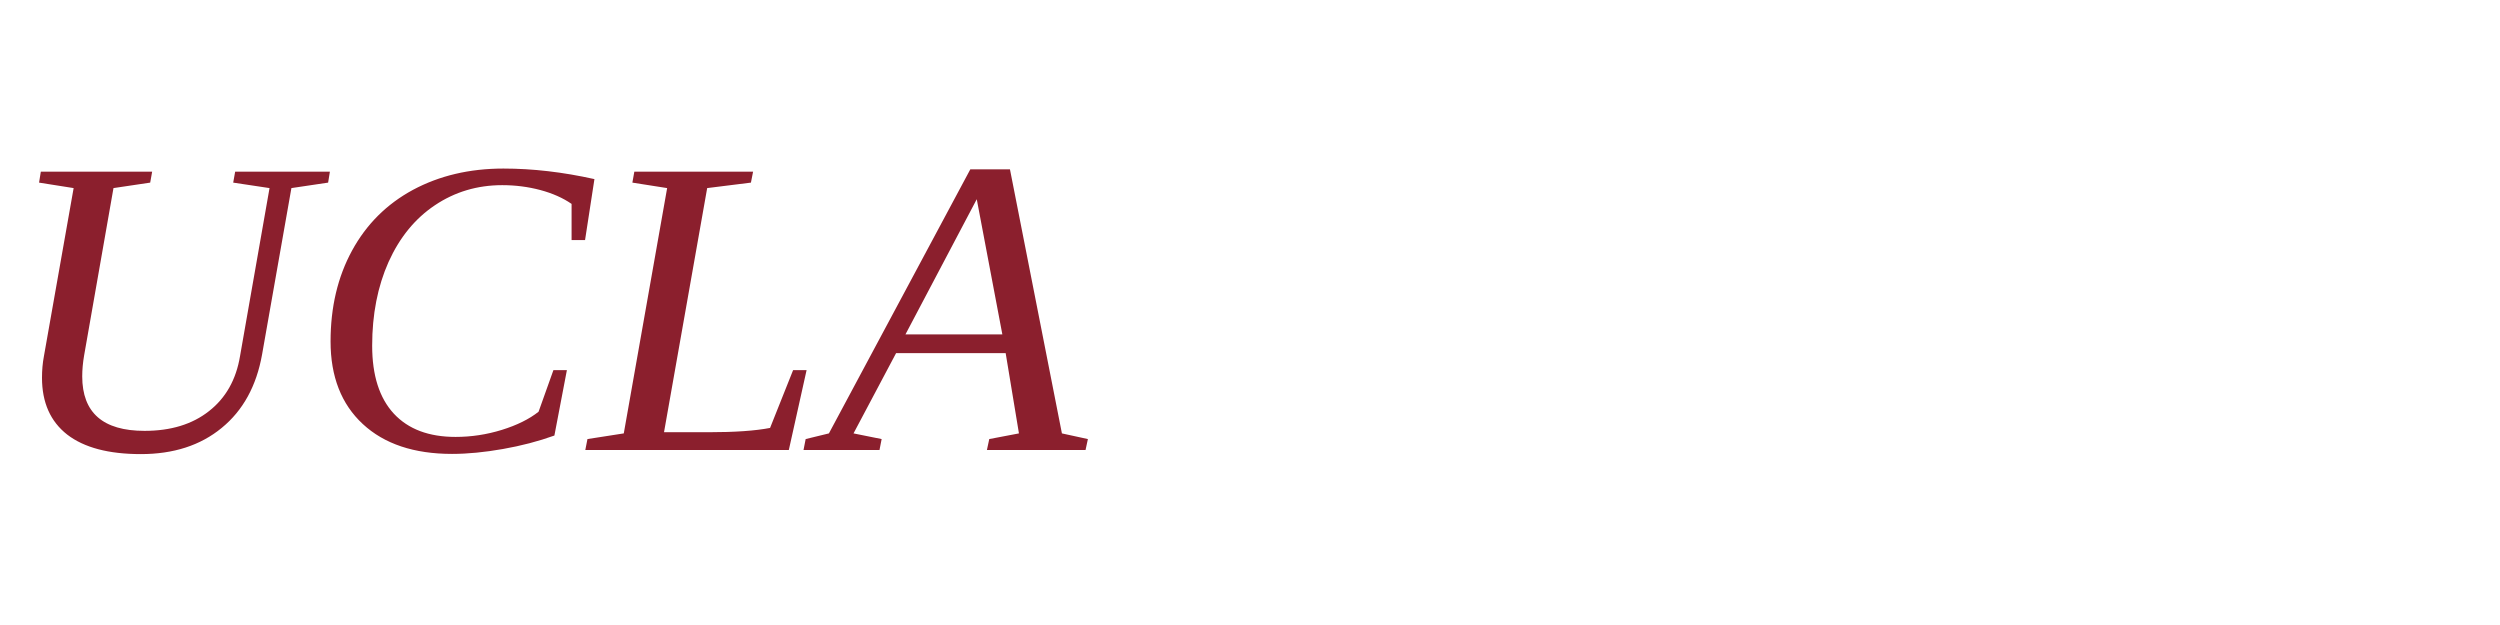
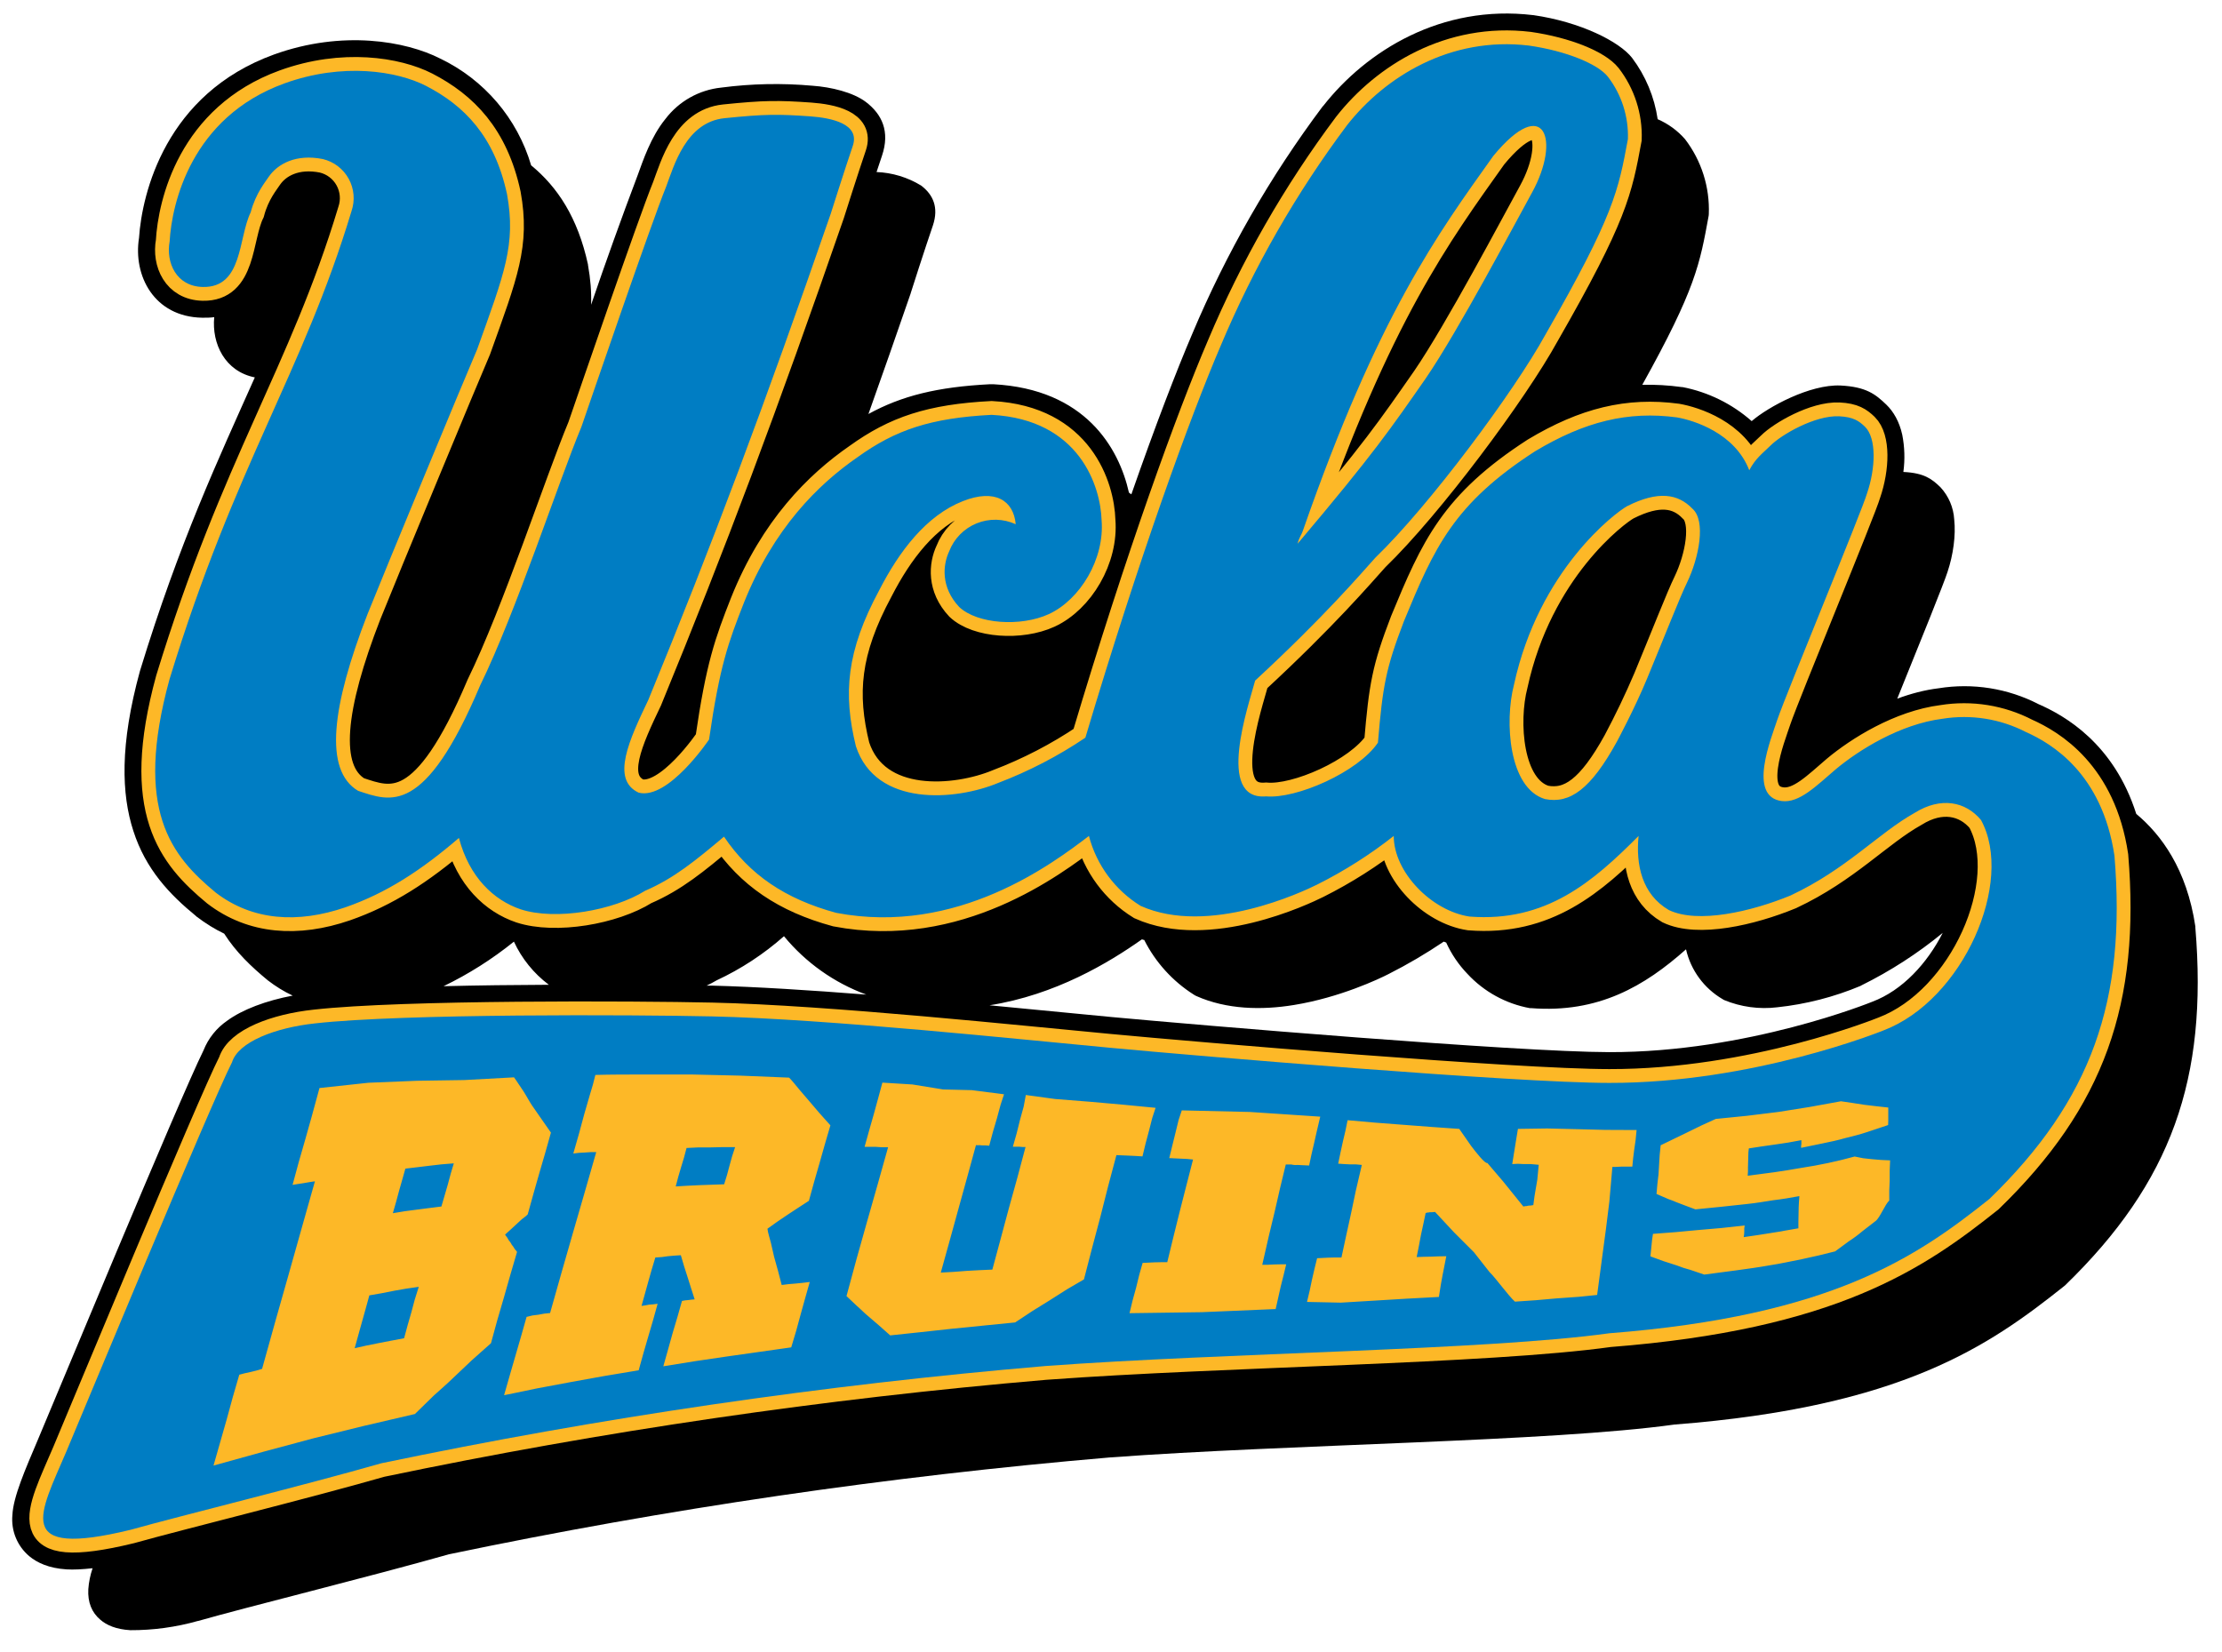
- <svg xmlns="http://www.w3.org/2000/svg" viewBox="0 0 200 50" role="img" aria-label="UCLA">
-   <text x="0" y="36" font-family="'Iowan Old Style', 'Times New Roman', Georgia, serif" font-size="34" font-style="italic" fill="#8b1f2d">UCLA</text>
+ <svg xmlns="http://www.w3.org/2000/svg" xml:space="preserve" style="fill-rule:evenodd;clip-rule:evenodd;stroke-miterlimit:1.4;" viewBox="0 0 156 116">
+   <path d="m79.43 34.71-.09-.06-.08-.06c-.7-3.12-3.05-7.27-9.53-7.61h-.22c-3.72.19-6.22.82-8.54 2.09a863.1 863.1 0 0 0 2.97-8.48v-.01c0-.02 1.03-3.22 1.56-4.76.42-1.27 0-2.16-.83-2.79a6.49 6.49 0 0 0-3.13-.95l.38-1.14c.58-1.71 0-2.92-1.13-3.78-.9-.68-2.45-1.05-3.75-1.14a29.1 29.1 0 0 0-6.4.13 5.66 5.66 0 0 0-3.92 2.2c-1.03 1.26-1.58 2.94-1.95 3.95a295.3 295.3 0 0 0-3.27 9.1c.03-.89-.04-1.79-.22-2.8v-.03c-.72-3.3-2.14-5.44-3.99-6.96a12.11 12.11 0 0 0-6.39-7.5c-2.39-1.22-6.86-2.02-11.67-.28-7.6 2.76-9.26 9.74-9.47 12.88-.42 2.64 1.05 5.54 4.44 5.6.3 0 .58 0 .84-.04-.18 1.86.75 3.81 2.85 4.23-2.53 5.68-5.3 11.57-8.05 20.57l-.01.03c-1.43 5.2-1.3 8.68-.47 11.24.87 2.71 2.55 4.47 4.42 6l.03.03c.62.47 1.26.87 1.93 1.19.83 1.3 1.9 2.32 3.04 3.26l.01.01c.56.43 1.15.8 1.76 1.08-1.86.35-3.54.98-4.61 1.77a4.57 4.57 0 0 0-1.65 2.07c-1.73 3.5-10.64 25.02-11.62 27.32-.9 2.12-1.74 4.03-1.8 5.32a3.37 3.37 0 0 0 1.18 2.88c.55.46 1.37.85 2.62.93.5.03 1.1 0 1.83-.08a5.86 5.86 0 0 0-.3 1.47c-.05.92.24 1.64.85 2.15.44.38 1.1.67 2.1.73a17.2 17.2 0 0 0 4.75-.65h.02c3.5-1 11.99-3.09 17.6-4.68a387.28 387.28 0 0 1 46.4-6.8c12.58-.93 30.97-1.1 39.64-2.31 16-1.24 22.1-5.54 27.32-9.69l.1-.08c7.48-7.25 10.03-14.53 9.15-25.12v-.08c-.6-4.03-2.4-6.45-4.15-7.91-1.57-4.93-5-6.89-6.85-7.7a11.37 11.37 0 0 0-7.03-1.12c-.98.12-1.96.38-2.9.73 1.6-3.95 3.3-8.16 3.53-8.9.4-1.2.59-2.57.47-3.68a3.65 3.65 0 0 0-.97-2.27c-.6-.58-1.14-1-2.6-1.07a8 8 0 0 0-.08-2.62c-.2-.9-.6-1.61-1.12-2.11-.75-.72-1.4-1.25-3.22-1.34-2.14-.09-5.07 1.5-6.23 2.5a10.32 10.32 0 0 0-4.86-2.39h-.05c-.94-.13-1.86-.18-2.77-.16 3.75-6.74 4.04-8.48 4.66-11.87l.01-.11a8.13 8.13 0 0 0-1.67-5.27 5.4 5.4 0 0 0-1.92-1.4 9.42 9.42 0 0 0-1.8-4.31c-.88-1.13-3.6-2.52-6.94-3h-.02c-6.4-.76-11.67 2.48-14.73 6.39l-.02.01a75.4 75.4 0 0 0-9.16 15.97c-1.1 2.57-2.58 6.41-4.28 11.28ZM136.4 65.5a29.9 29.9 0 0 1-5.73 3.7l-.05.03a20.77 20.77 0 0 1-5.84 1.5 7.43 7.43 0 0 1-3.74-.51l-.1-.06a5.47 5.47 0 0 1-2.57-3.5c-2.9 2.58-6.15 4.5-10.88 4.13h-.09a7.91 7.91 0 0 1-4.38-2.41 7.86 7.86 0 0 1-1.49-2.2h-.01l-.16-.06a35.7 35.7 0 0 1-3.88 2.28c-.64.33-3.42 1.65-6.64 2.17-2.26.37-4.72.32-6.85-.63l-.1-.05-.08-.05A9.75 9.75 0 0 1 80.33 66L80.3 66l-.13-.04c-2.32 1.64-6.07 3.9-10.7 4.63l8.63.83c5.92.55 28.35 2.45 34.88 2.46 9.72.02 18.37-3.5 18.47-3.54 2.12-.8 3.86-2.7 4.95-4.85Zm-75.58 4.34a13.54 13.54 0 0 1-5.78-4.1 19.7 19.7 0 0 1-4.73 3.1c-.22.13-.45.25-.7.37h.4c3.06.08 6.89.32 10.81.63Zm-22.3-.7a7.98 7.98 0 0 1-2.44-3.02 25.57 25.57 0 0 1-4.94 3.13c2.4-.06 4.94-.09 7.38-.1Z" />
+   <path d="M97.85 58.7c0 2.54 2.65 5.26 5.32 5.66 5.39.42 8.68-2.46 11.87-5.66-.2 2.02.23 4.09 2.12 5.2 2.04.98 5.78.12 8.55-1.02 3.94-1.85 6.17-4.38 8.71-5.8 1.84-1.15 3.58-.8 4.66.5 2.37 4.33-1.24 12.65-6.86 14.78-.13.05-9.14 3.7-19.24 3.68-6.57 0-29.13-1.91-35.08-2.47-6.13-.57-19.8-2.02-27.93-2.2-5.38-.12-21.7-.2-27.84.49-2.8.3-5.4 1.3-5.84 2.73-1.54 3.02-10.64 25-11.63 27.33-1.85 4.36-3.83 7.53 4.51 5.5 3.49-.98 12-3.07 17.6-4.67a389.1 389.1 0 0 1 46.63-6.83c12.57-.93 30.95-1.1 39.59-2.3 15.63-1.22 21.6-5.38 26.68-9.43 7.18-6.96 9.62-13.95 8.78-24.1-.86-5.77-4.4-7.88-6.2-8.68a9.49 9.49 0 0 0-5.87-.94c-3 .38-5.91 2.22-7.5 3.55-1.36 1.16-2.55 2.38-3.78 2.23-2.43-.3-.75-4.4-.32-5.71.64-1.88 5.98-14.75 6.3-15.9.6-1.75.68-3.87-.15-4.68-.42-.4-.8-.68-1.82-.73-1.7-.07-4.05 1.3-4.8 2.05-.59.58-1.04.88-1.5 1.74-1-2.6-3.87-3.5-5.07-3.71-3.43-.46-6.47.28-9.97 2.38-5.72 3.7-7.07 6.76-9.2 11.92-1.28 3.34-1.49 4.53-1.83 8.54-1.4 2.07-5.73 3.96-7.85 3.77-3.56.3-1.23-6.4-.77-8.13.02-.07 0 .06 0 0 4.87-4.5 7.41-7.49 8.44-8.63 3.79-3.66 9.75-11.67 11.95-15.68 4.82-8.4 5.11-10.1 5.78-13.71a6.81 6.81 0 0 0-1.41-4.39c-.7-.88-2.9-1.8-5.54-2.18-5.53-.66-10.1 2.2-12.76 5.58a73.26 73.26 0 0 0-8.88 15.5c-2.13 4.97-5.7 14.78-9.5 27.52a30.09 30.09 0 0 1-6.13 3.18c-2.95 1.23-8.57 1.72-9.98-2.58-.9-3.68-.68-6.65 1.64-10.96 1.4-2.73 3.3-5.24 5.87-6.25 2.24-.89 3.56-.06 3.71 1.62a3.46 3.46 0 0 0-4.67 1.9c-.45.96-.6 2.52.7 3.91 1.27 1.2 4.32 1.41 6.3.5 2.2-1.02 3.92-3.88 3.7-6.59-.07-2.33-1.51-7.07-7.72-7.4-4.28.22-6.76 1.06-9.41 2.97-2.79 1.93-5.89 5-7.98 10.22-1.1 2.8-1.7 4.43-2.45 9.61 0 0-2.86 4.26-4.94 3.73-1.98-.92-.65-3.73.68-6.52 4.5-10.96 8.12-20.6 12.8-34.12 0 0 1.02-3.22 1.55-4.77.53-1.56-1.5-1.97-2.98-2.08-2.27-.16-3.2-.16-6.03.13-2.71.28-3.55 3.37-4.09 4.8-1.1 2.72-5.22 14.76-5.95 16.87-1.6 3.83-4.6 13.03-7.11 18.16-3.9 9.22-6.3 8.15-8.57 7.4-2.42-1.44-1.85-5.94.66-12.4 1.27-3.17 6.77-16.44 7.7-18.6 1.92-5.35 2.73-7.36 2.1-10.88-.88-4.1-3.02-6.24-5.69-7.62-2.03-1.04-5.84-1.66-9.95-.17-6.55 2.38-7.9 8.46-8.05 11.09-.27 1.47.45 3.16 2.33 3.2 2.82.06 2.48-3.45 3.36-5.24.36-1.36 1.06-2.17 1.27-2.5.62-.9 1.91-1.62 3.8-1.24a2.82 2.82 0 0 1 2.01 3.65c-3.44 11.4-8.15 17.73-12.78 32.88-2.52 9.2.13 12.4 3.25 14.98 2.57 1.97 5.75 2.18 9.1 1.03 2.87-1 5.3-2.58 7.97-4.87.73 2.77 2.45 4.37 4.33 5.01 2.45.8 6.52.09 8.74-1.3 2.04-.88 3.55-2.13 5.54-3.8 1.8 2.67 4.28 4.37 7.88 5.35 8.51 1.62 15.23-3.49 17.74-5.4a8.21 8.21 0 0 0 3.63 4.91c4.77 2.14 11.4-1 12.4-1.5a31.44 31.44 0 0 0 5.37-3.41Zm6.99-47.75c3.63-4.4 4.73-1.09 2.73 2.55-1.17 2.12-5.19 9.75-7.48 13.09-2.42 3.47-3.58 5.2-9 11.58.1-.39.3-.66.37-.87 5.3-15.23 9.5-20.89 13.38-26.35Zm10.8 36.69a56.96 56.96 0 0 1-2.13 4.45c-1.83 3.31-3.28 4.37-5.04 4.03-2.55-.78-2.85-5.45-2.18-8.03 1.75-8.08 7.13-12.11 7.95-12.55 2.18-1.1 3.57-.87 4.58.18.97.85.46 3.45-.38 5.19-.47.95-1.65 3.96-2.8 6.73Z" style="fill:none;fill-rule:nonzero;stroke:rgb(253,184,39);stroke-width:1.94px;" />
+   <path d="M97.85 58.7c0 2.54 2.65 5.26 5.32 5.66 5.39.42 8.68-2.46 11.87-5.66-.2 2.02.23 4.09 2.12 5.2 2.04.98 5.78.12 8.55-1.02 3.94-1.85 6.17-4.38 8.71-5.8 1.84-1.15 3.58-.8 4.66.5 2.37 4.33-1.24 12.65-6.86 14.78-.13.05-9.14 3.7-19.24 3.68-6.57 0-29.13-1.91-35.08-2.47-6.13-.57-19.8-2.02-27.93-2.2-5.38-.12-21.7-.2-27.84.49-2.8.3-5.4 1.3-5.84 2.73-1.54 3.02-10.64 25-11.63 27.33-1.85 4.36-3.83 7.53 4.51 5.5 3.49-.98 12-3.07 17.6-4.67a389.1 389.1 0 0 1 46.63-6.83c12.57-.93 30.95-1.1 39.59-2.3 15.63-1.22 21.6-5.38 26.68-9.43 7.18-6.96 9.62-13.95 8.78-24.1-.86-5.77-4.4-7.88-6.2-8.68a9.49 9.49 0 0 0-5.87-.94c-3 .38-5.91 2.22-7.5 3.55-1.36 1.16-2.55 2.38-3.78 2.23-2.43-.3-.75-4.4-.32-5.71.64-1.88 5.98-14.75 6.3-15.9.6-1.75.68-3.87-.15-4.68-.42-.4-.8-.68-1.82-.73-1.7-.07-4.05 1.3-4.8 2.05-.59.58-1.04.88-1.5 1.74-1-2.6-3.87-3.5-5.07-3.71-3.43-.46-6.47.28-9.97 2.38-5.72 3.7-7.07 6.76-9.2 11.92-1.28 3.34-1.49 4.53-1.83 8.54-1.4 2.07-5.73 3.96-7.85 3.77-3.56.3-1.23-6.4-.77-8.13.02-.07 0 .06 0 0 4.87-4.5 7.41-7.49 8.44-8.63 3.79-3.66 9.75-11.67 11.95-15.68 4.82-8.4 5.11-10.1 5.78-13.71a6.81 6.81 0 0 0-1.41-4.39c-.7-.88-2.9-1.8-5.54-2.18-5.53-.66-10.1 2.2-12.76 5.58a73.26 73.26 0 0 0-8.88 15.5c-2.13 4.97-5.7 14.78-9.5 27.52a30.09 30.09 0 0 1-6.13 3.18c-2.95 1.23-8.57 1.72-9.98-2.58-.9-3.68-.68-6.65 1.64-10.96 1.4-2.73 3.3-5.24 5.87-6.25 2.24-.89 3.56-.06 3.71 1.62a3.46 3.46 0 0 0-4.67 1.9c-.45.96-.6 2.52.7 3.91 1.27 1.2 4.32 1.41 6.3.5 2.2-1.02 3.92-3.88 3.7-6.59-.07-2.33-1.51-7.07-7.72-7.4-4.28.22-6.76 1.06-9.41 2.97-2.79 1.93-5.89 5-7.98 10.22-1.1 2.8-1.7 4.43-2.45 9.61 0 0-2.86 4.26-4.94 3.73-1.98-.92-.65-3.73.68-6.52 4.5-10.96 8.12-20.6 12.8-34.12 0 0 1.02-3.22 1.55-4.77.53-1.56-1.5-1.97-2.98-2.08-2.27-.16-3.2-.16-6.03.13-2.71.28-3.55 3.37-4.09 4.8-1.1 2.72-5.22 14.76-5.95 16.87-1.6 3.83-4.6 13.03-7.11 18.16-3.9 9.22-6.3 8.15-8.57 7.4-2.42-1.44-1.85-5.94.66-12.4 1.27-3.17 6.77-16.44 7.7-18.6 1.92-5.35 2.73-7.36 2.1-10.88-.88-4.1-3.02-6.24-5.69-7.62-2.03-1.04-5.84-1.66-9.95-.17-6.55 2.38-7.9 8.46-8.05 11.09-.27 1.47.45 3.16 2.33 3.2 2.82.06 2.48-3.45 3.36-5.24.36-1.36 1.06-2.17 1.27-2.5.62-.9 1.91-1.62 3.8-1.24a2.82 2.82 0 0 1 2.01 3.65c-3.44 11.4-8.15 17.73-12.78 32.88-2.52 9.2.13 12.4 3.25 14.98 2.57 1.97 5.75 2.18 9.1 1.03 2.87-1 5.3-2.58 7.97-4.87.73 2.77 2.45 4.37 4.33 5.01 2.45.8 6.52.09 8.74-1.3 2.04-.88 3.55-2.13 5.54-3.8 1.8 2.67 4.28 4.37 7.88 5.35 8.51 1.62 15.23-3.49 17.74-5.4a8.21 8.21 0 0 0 3.63 4.91c4.77 2.14 11.4-1 12.4-1.5a31.44 31.44 0 0 0 5.37-3.41m6.99-47.75c3.63-4.4 4.73-1.09 2.73 2.55-1.17 2.12-5.19 9.74-7.48 13.08-2.42 3.47-3.58 5.2-8.99 11.6.09-.4.3-.68.36-.88 5.3-15.23 9.5-20.9 13.38-26.35m10.8 36.69c-.88 2.13-2.13 4.45-2.13 4.45-1.82 3.31-3.28 4.37-5.04 4.02-2.55-.77-2.85-5.44-2.18-8.02 1.75-8.08 7.14-12.11 7.95-12.55 2.18-1.1 3.57-.87 4.58.18.97.85.46 3.45-.38 5.19-.47.95-1.65 3.96-2.8 6.73" style="fill:rgb(0,125,195);fill-rule:nonzero;" />
+   <path d="M45.2 75.45c-1.1 0-2.3 0-3.4.03-.1.43-.24.94-.38 1.37l-.4 1.38-.37 1.37-.4 1.4.4-.05.4-.02.43-.03h.38l-.81 2.82-.82 2.83-.81 2.82-.8 2.83-.4.04-.44.08-.4.05-.41.1-.38 1.34-.4 1.38-.4 1.38-.4 1.4 2.32-.48 2.4-.45 2.33-.42 2.4-.4.33-1.19.34-1.17.34-1.16.32-1.15-.32.04-.27.02-.27.05-.27.04.24-.86.23-.83.24-.85.26-.86.45-.03.43-.06.45-.04.46-.03.23.78.25.78.24.76.25.78-.23.02-.23.03-.21.02-.22.04-.32 1.13-.34 1.14-.32 1.15-.33 1.17 2.23-.36 2.24-.33 2.26-.32 2.25-.32.35-1.17.31-1.14.32-1.15.32-1.13-.5.06-.5.05-.48.04-.49.06-.26-1-.27-.97-.23-1c-.07-.29-.2-.66-.24-.98l.7-.5.74-.5.73-.48.74-.48.37-1.34.38-1.32.38-1.34.38-1.3-.76-.85-.7-.82-.72-.84c-.23-.27-.47-.59-.72-.84l-3.42-.14-3.4-.08H45.2Zm-9.12.2-3.48.19-3.32.05-3.42.14-3.43.37-.54 1.98-.45 1.6-.46 1.6-.44 1.62.37-.06.4-.06.4-.07.4-.06-.93 3.29-.93 3.3-.93 3.28-.92 3.3-.4.12-.41.1-.41.09-.38.1-.45 1.55-.44 1.61-.46 1.61-.46 1.61 3.5-.97 3.54-.95 3.54-.87 3.56-.83 1.33-1.3c.4-.36.94-.83 1.33-1.21l1.33-1.26 1.35-1.2.44-1.61.47-1.61.46-1.62.46-1.57c-.04-.08-.18-.2-.22-.3-.04-.09-.17-.2-.2-.3-.05-.1-.18-.22-.22-.32-.02-.07-.15-.2-.2-.3l.4-.36.4-.37.38-.35c.1-.07.33-.25.41-.34l.4-1.44.41-1.44.42-1.44.4-1.42-.67-.96-.66-.95c-.2-.3-.42-.72-.63-1.04-.21-.29-.43-.66-.64-.94Zm25.87.37-.3 1.11-.31 1.13-.32 1.12-.32 1.15h.79l.43.03h.43l-.73 2.6-.74 2.6-.74 2.63-.71 2.62.73.69c.25.21.52.5.77.7l.78.67.79.7 2.16-.23 2.2-.24 2.2-.22 2.21-.22 1.21-.8 1.21-.75 1.21-.77 1.2-.7.57-2.2.58-2.18.55-2.17.58-2.18.45.02.47.02.42.02.49.03.22-.91.24-.9.23-.9.23-.7-2.28-.22-2.25-.2-2.53-.2-2.05-.28-.15.81-.26.94-.23.93-.27.95h.44l.23.02H72l-.57 2.14-.6 2.16-.58 2.16-.58 2.15-.91.04-.9.05-.91.07-.9.05.62-2.23.62-2.25.62-2.24.61-2.23c.06 0 .16.02.22 0l.23.02h.23l.25.02.26-.97.28-.95.26-.96.24-.73-2.26-.29-2.02-.05-2.15-.35-2.12-.13Zm67.3 1.3v.01l-2.2.4-2.2.35-2.2.27-2.19.22-.99.45-.94.46-.97.47-.97.47-.07.69-.08 1.35-.08.68-.06.7.65.28c.2.1.5.18.7.28l.68.26.7.26 1.8-.18 1.86-.2c.58-.06 1.22-.17 1.8-.26.59-.07 1.27-.18 1.84-.29l-.03.4-.02.38-.02 1.06v.42l-.98.17c-.3.07-.64.1-.95.16l-.95.15-.96.14.03-.2.01-.22v-.2l.03-.2-1.63.18-1.62.14-1.61.15-1.58.12-.06.4-.08.8-.04.38.9.33.96.31c.3.12.63.23.95.31l.97.33 2.27-.3c.74-.1 1.6-.22 2.32-.35.74-.11 1.58-.3 2.3-.44.73-.15 1.57-.35 2.3-.54l.95-.7c.31-.2.68-.47.97-.72l.93-.72c.29-.22.66-1.17.95-1.43v-.7l.03-.71v-.71l.03-.7-.64-.03-.6-.05-.65-.07-.6-.12a32.19 32.19 0 0 1-3.76.8c-.6.1-1.26.22-1.86.3l-1.89.25.02-.3v-.3l.03-1.05.03-.27.91-.14.92-.13.93-.14.93-.17v.27l-.02.14v.13l1.55-.32c.5-.1 1.05-.22 1.53-.36.5-.12 1.05-.26 1.53-.42l1.5-.5.01-.32v-.91l-.82-.09-.84-.1-.84-.13-.82-.12Zm-46.28.65-.22.66-.22.9-.22.89-.22.9.4.02.42.02.43.02.42.04-.46 1.79-.46 1.8-.45 1.81-.44 1.81h-.43l-.46.01-.42.02-.42.02-.24.85-.22.9-.24.87-.22.91 5.08-.07 5.18-.22.18-.8.18-.8.2-.79.18-.75h-.44l-.43.01-.41.02h-.4l.47-2.06.4-1.66.38-1.66.4-1.66h.4c.1.03.3.05.4.03l.4.02.44.02.17-.8.18-.77.18-.8.25-1.06-4.96-.33-4.76-.11Zm11.64.69-.15.74-.18.76-.17.78-.16.77.41.03.4.02h.42l.43.04-.42 1.8-.33 1.57-.34 1.55-.34 1.58h-.45l-.45.01-.4.02-.41.02-.18.73-.18.78-.16.76-.19.8 2.38.05 2.33-.14 2.31-.14 2.24-.12.14-.88.12-.66.13-.66.13-.66-.54.01-.52.02-.53.01-.49.02.16-.8.14-.75.17-.78.16-.76.13-.04c.04.02.14-.02.17-.02h.16l.2-.02 1.33 1.43 1.4 1.4 1.1 1.4c.44.42 1.31 1.65 1.78 2.07l1.46-.1 1.48-.13 1.55-.11 1.28-.13.36-2.7.26-1.94.24-1.93.21-2.42h.2l.42-.02h.78l.06-.61.08-.63.09-.62.07-.71-2.2-.01-1.97-.05-2.1-.05-2.06.03-.1.6-.1.62-.1.62-.1.63.4-.02.4.02h.5l.56.05-.1 1.05-.1.58-.1.6-.08.6-.18.03-.17.01c-.04 0-.15.05-.19.03l-.16.03-1.42-1.76-1.11-1.3c-.15.08-.8-.75-1.14-1.2l-.83-1.19-1.98-.14-1.97-.15-1.96-.15-1.93-.17Zm-43.9 1.89h.9l-.21.64-.18.65-.18.67-.2.65-.87.03-.85.03-.84.04-.84.05.18-.68.2-.68.2-.66.18-.68.83-.04h.84l.84-.02Zm-18.85 1.14-.22.74-.21.78-.44 1.51-.88.11-.85.11-.84.11-.84.14.23-.8.21-.78.22-.77.22-.78.84-.1.83-.1.86-.1.87-.07Zm-2.46 8.67-.28.89-.24.9-.26.9-.25.92-.9.17-.88.17-.85.17-.84.19.26-.94.26-.93.26-.93.25-.91.86-.15.86-.17.85-.15.9-.13Z" style="fill:rgb(253,184,39);fill-rule:nonzero;" />
</svg>
